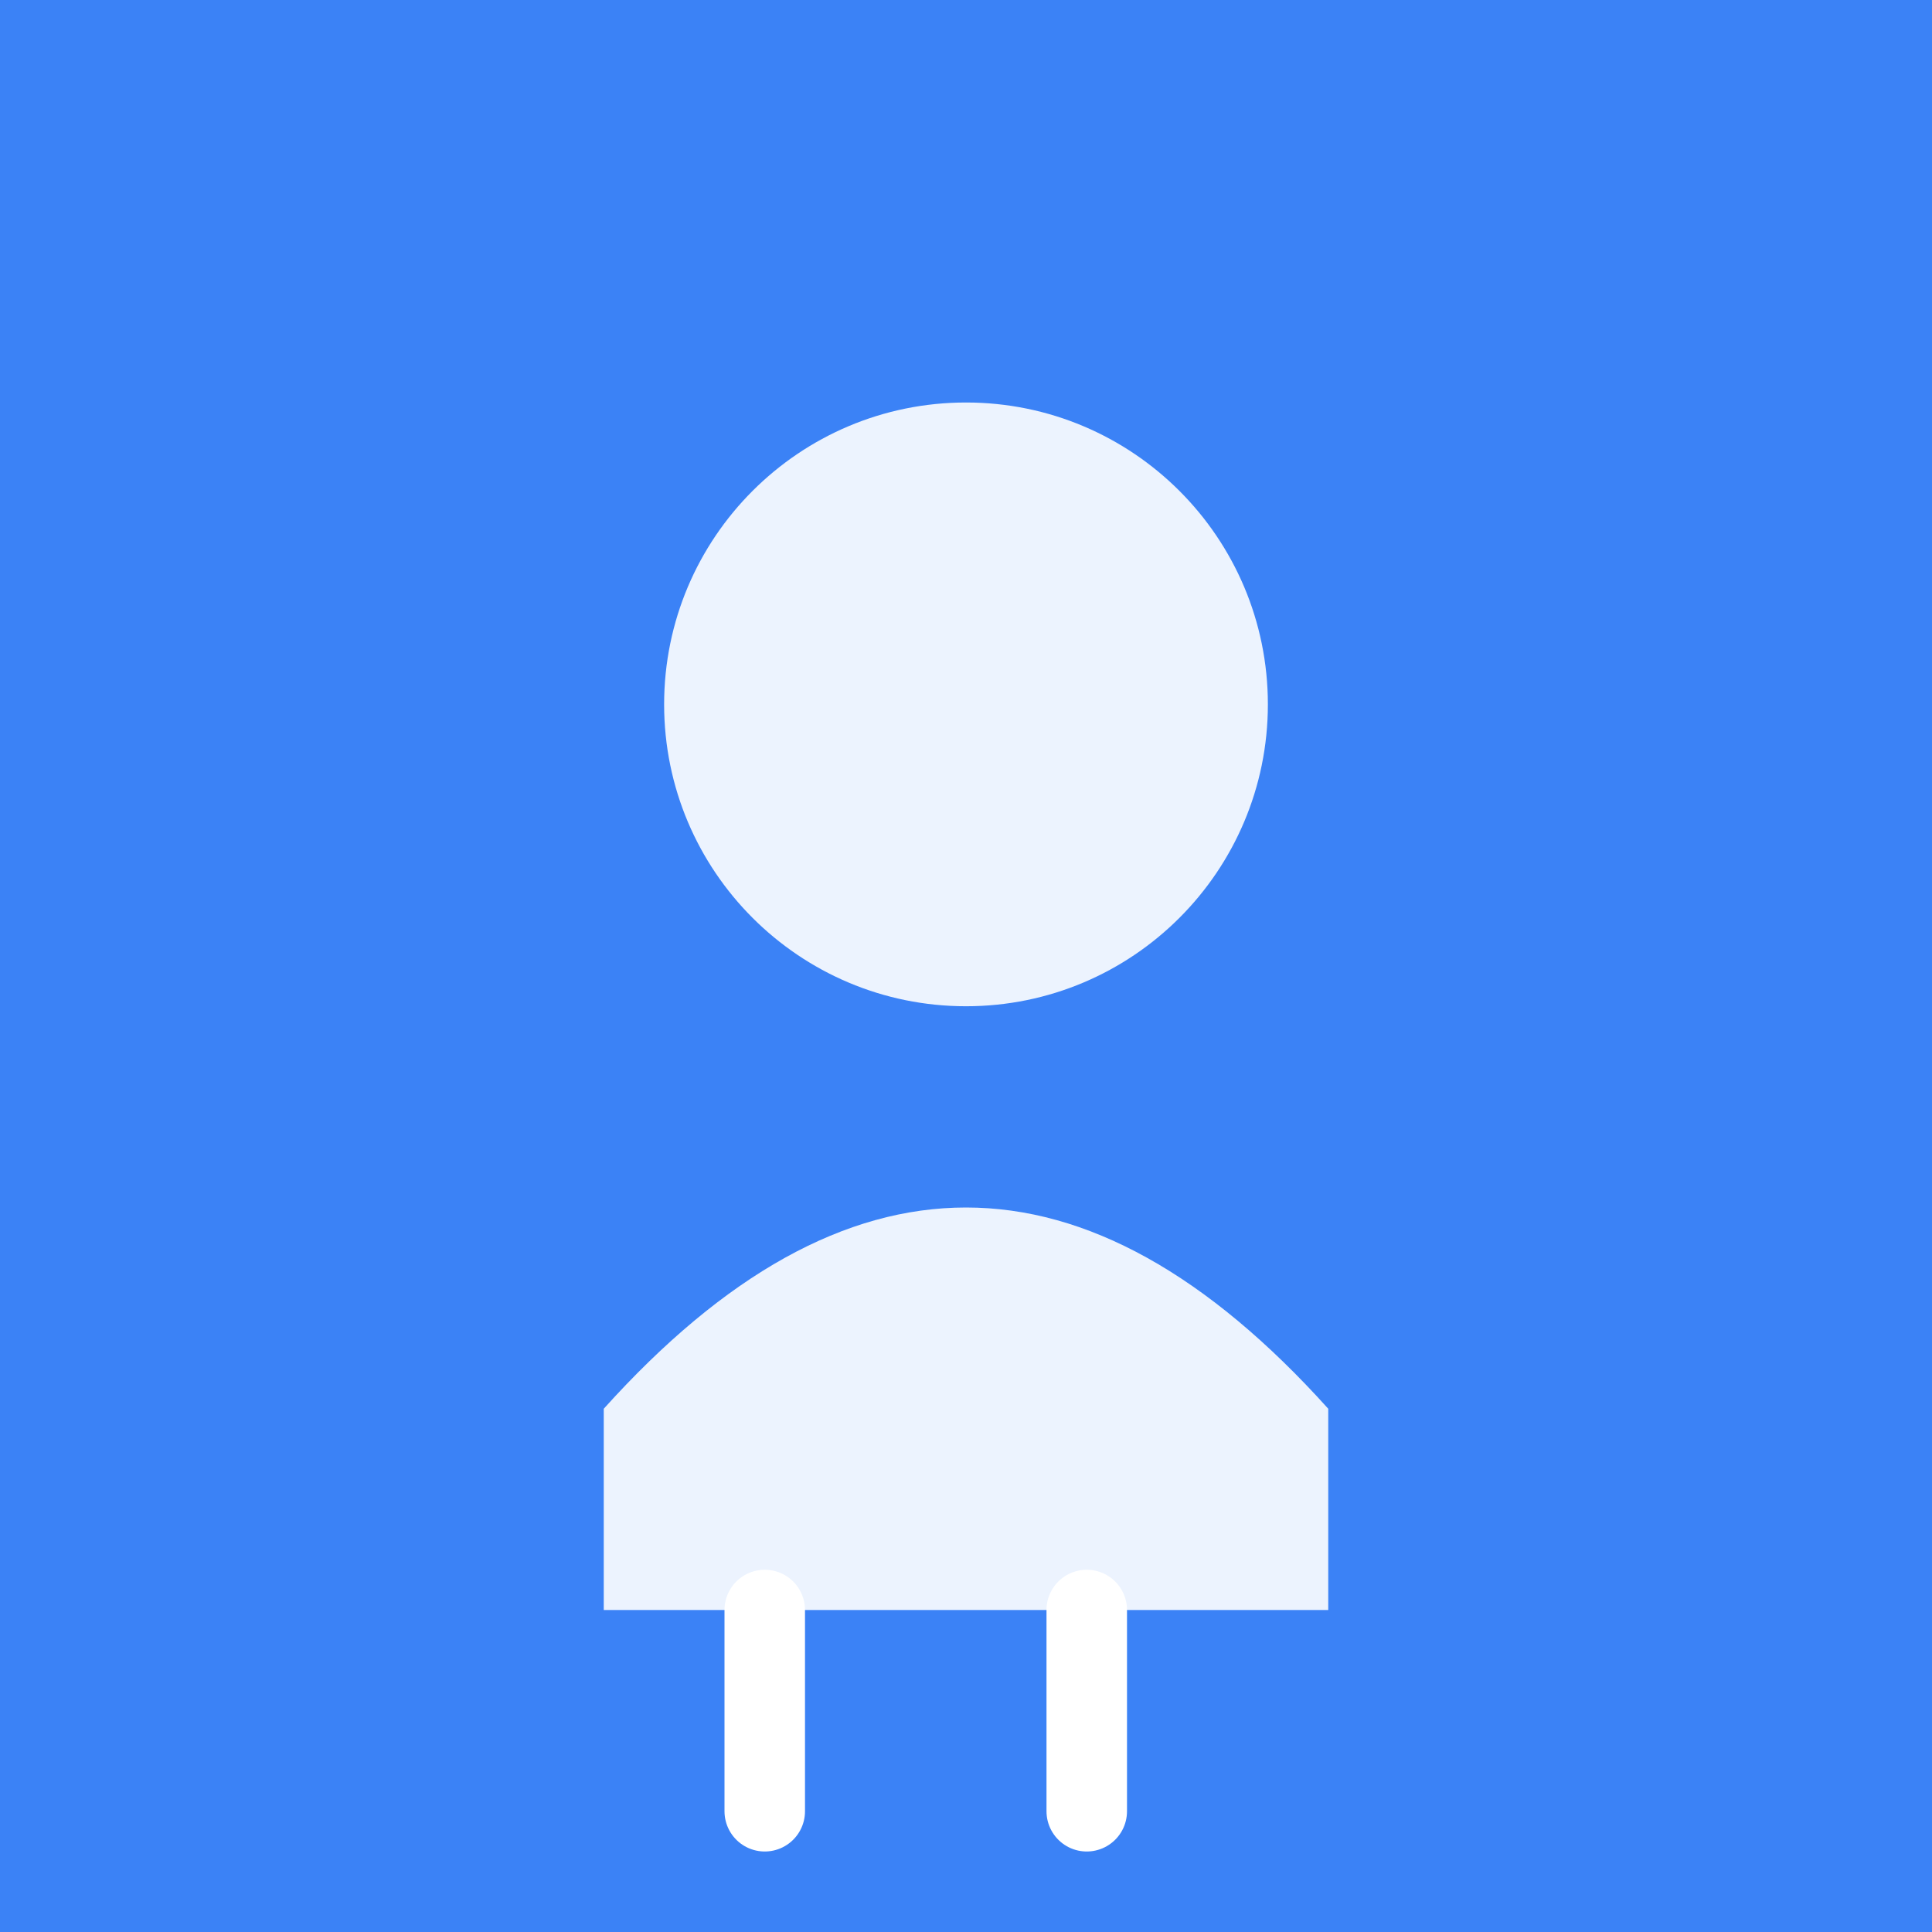
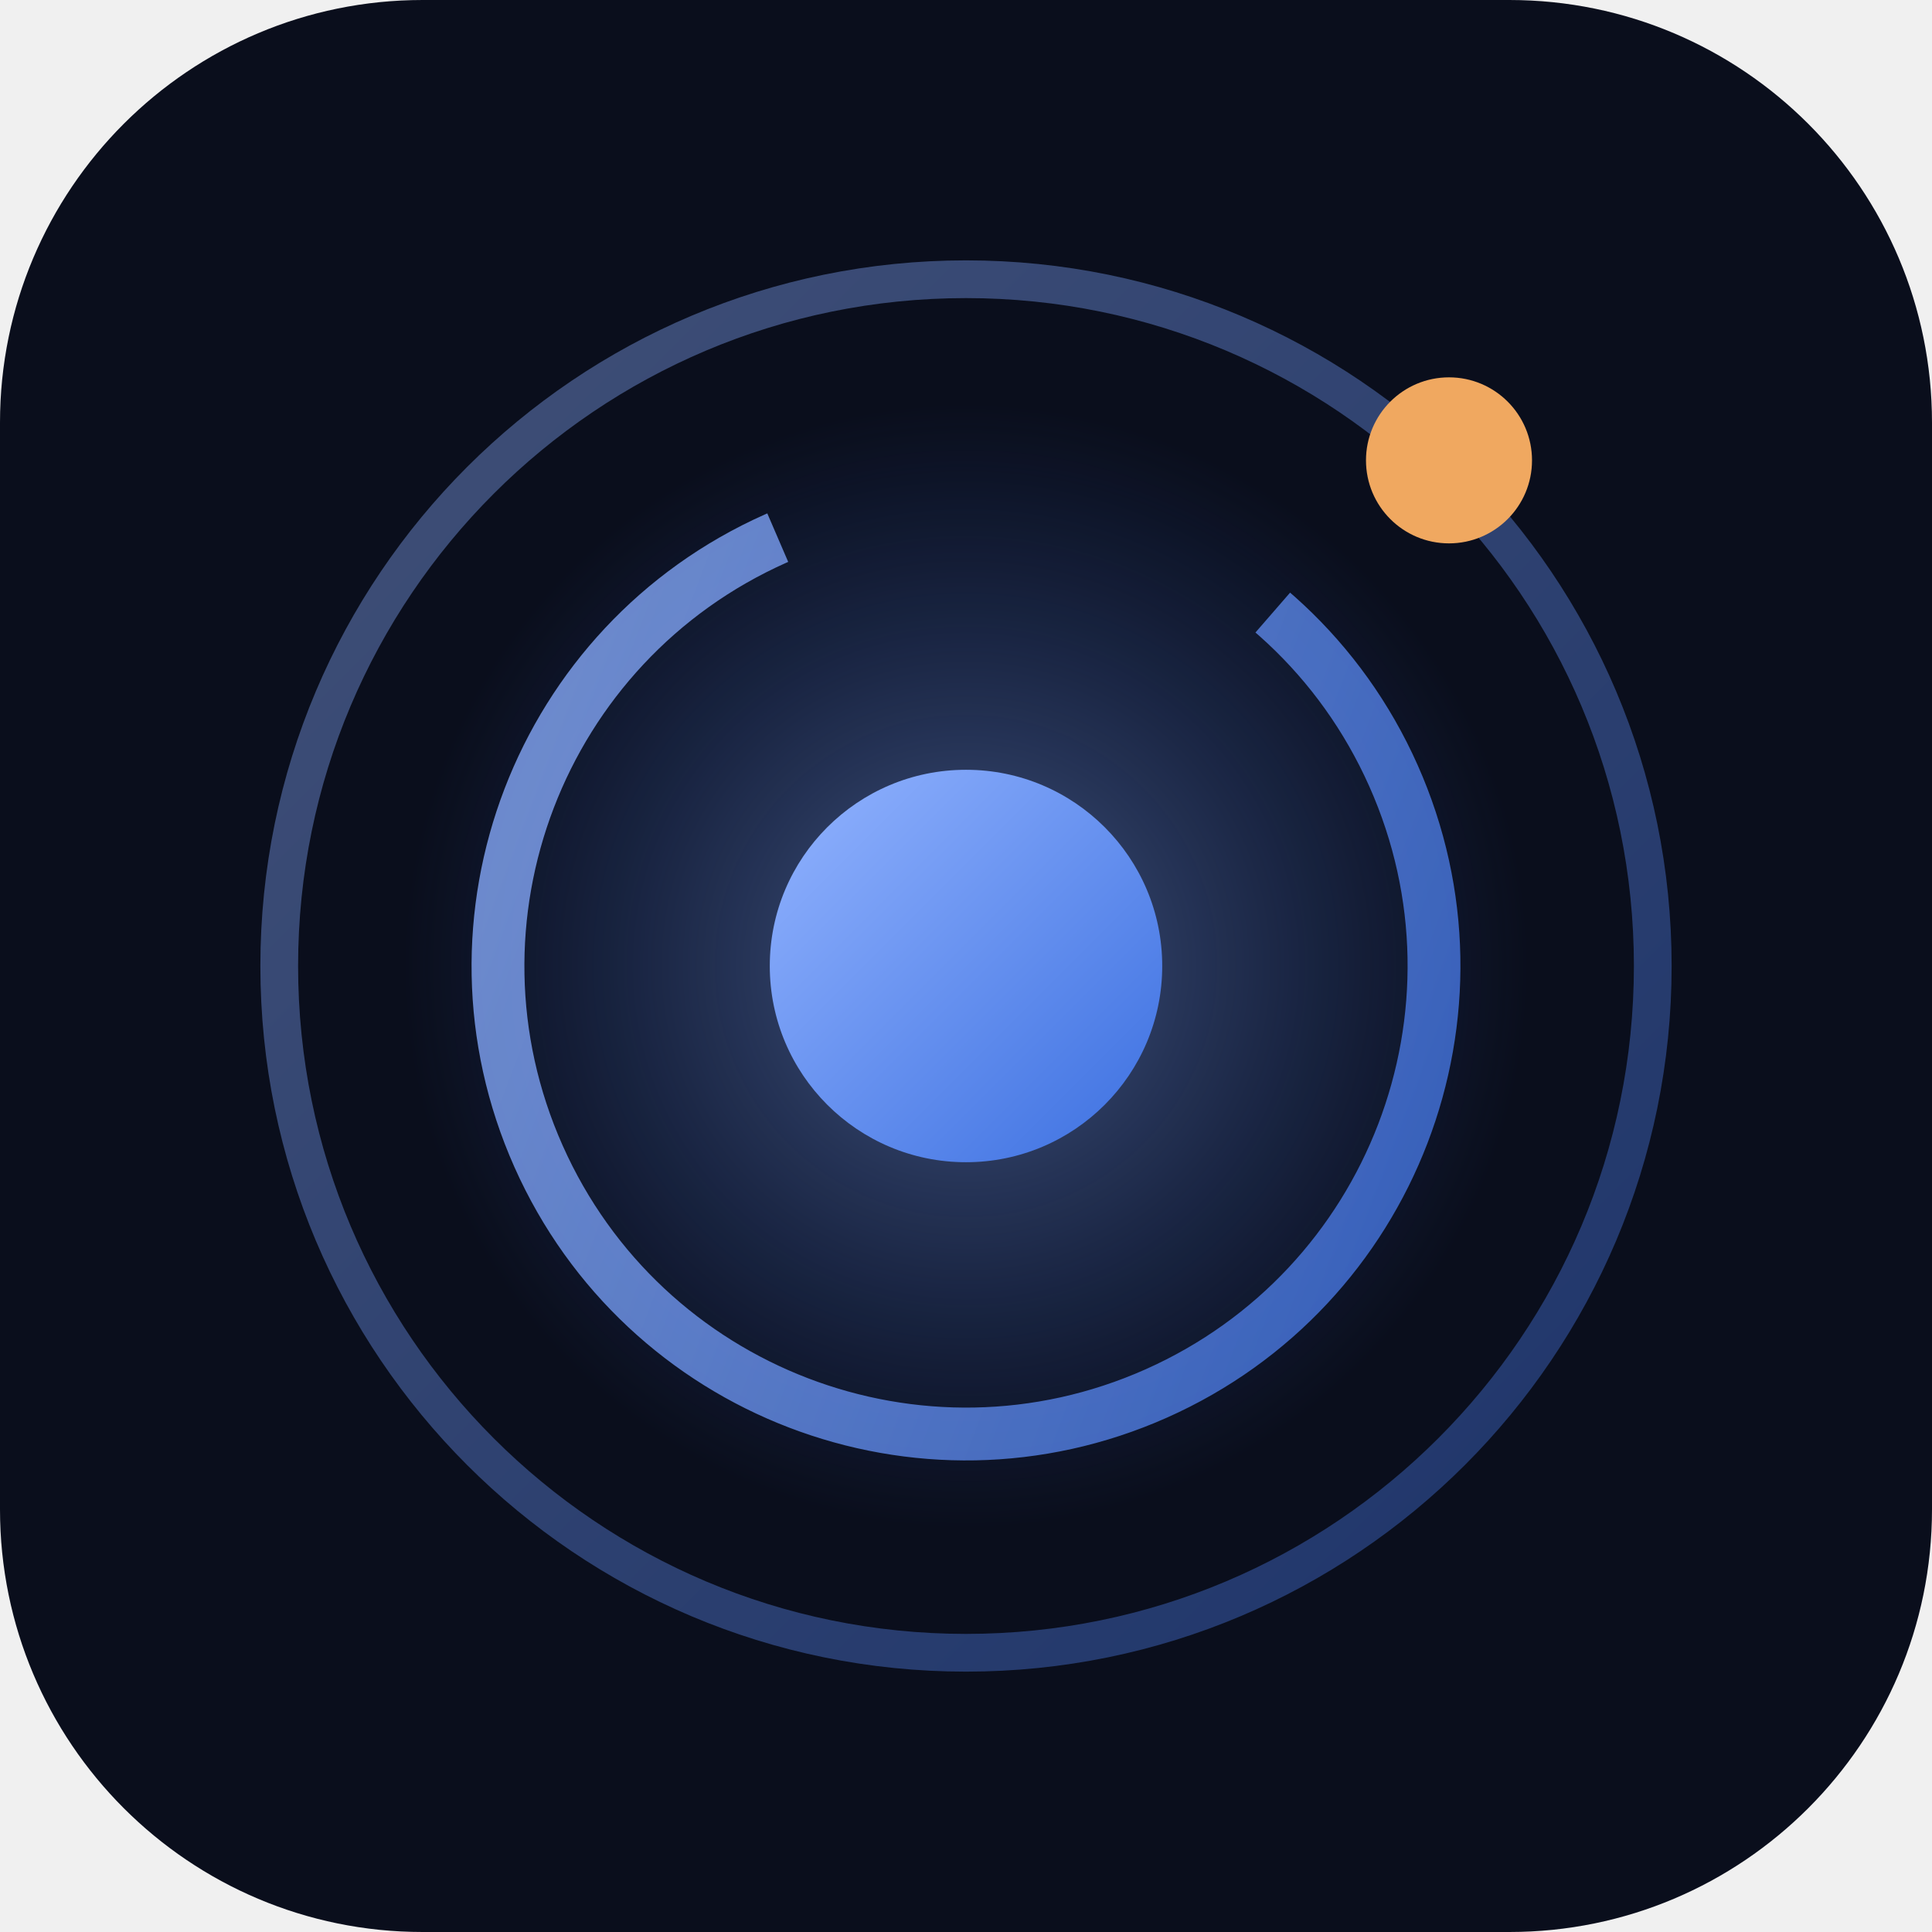
- <svg xmlns="http://www.w3.org/2000/svg" width="192" height="192" viewBox="0 0 192 192">
-   <rect width="192" height="192" fill="#3b82f6" />
-   <circle cx="96" cy="70" r="30" fill="white" opacity="0.9" />
-   <path d="M60 140 Q96 100 132 140 L132 140 Q132 160 132 160 L60 160 Q60 160 60 140 Z" fill="white" opacity="0.9" />
-   <line x1="76" y1="160" x2="76" y2="180" stroke="white" stroke-width="8" stroke-linecap="round" />
-   <line x1="108" y1="160" x2="108" y2="180" stroke="white" stroke-width="8" stroke-linecap="round" />
+ <svg xmlns="http://www.w3.org/2000/svg" viewBox="0 0 512 512" width="512" height="512">
+   <defs>
+     <linearGradient id="g" x1="0" y1="0" x2="1" y2="1">
+       <stop offset="0" stop-color="#93b4ff" />
+       <stop offset="1" stop-color="#3b6fe0" />
+     </linearGradient>
+     <radialGradient id="glow" cx="50%" cy="50%" r="50%">
+       <stop offset="0%" stop-color="#93b4ff" stop-opacity="0.45" />
+       <stop offset="100%" stop-color="#3b6fe0" stop-opacity="0" />
+     </radialGradient>
+   </defs>
+   <rect width="512" height="512" rx="112" fill="#0a0e1c" />
+   <circle cx="256" cy="256" r="150" fill="url(#glow)" />
+   <circle cx="256" cy="256" r="182" fill="none" stroke="url(#g)" stroke-width="10" opacity="0.4" />
+   <circle cx="256" cy="256" r="124" fill="none" stroke="url(#g)" stroke-width="14" opacity="0.78" stroke-dasharray="585 140" transform="rotate(-24 256 256)" />
+   <circle cx="256" cy="256" r="52" fill="url(#g)" />
+   <circle cx="384" cy="122" r="22" fill="#f0a860" />
</svg>
